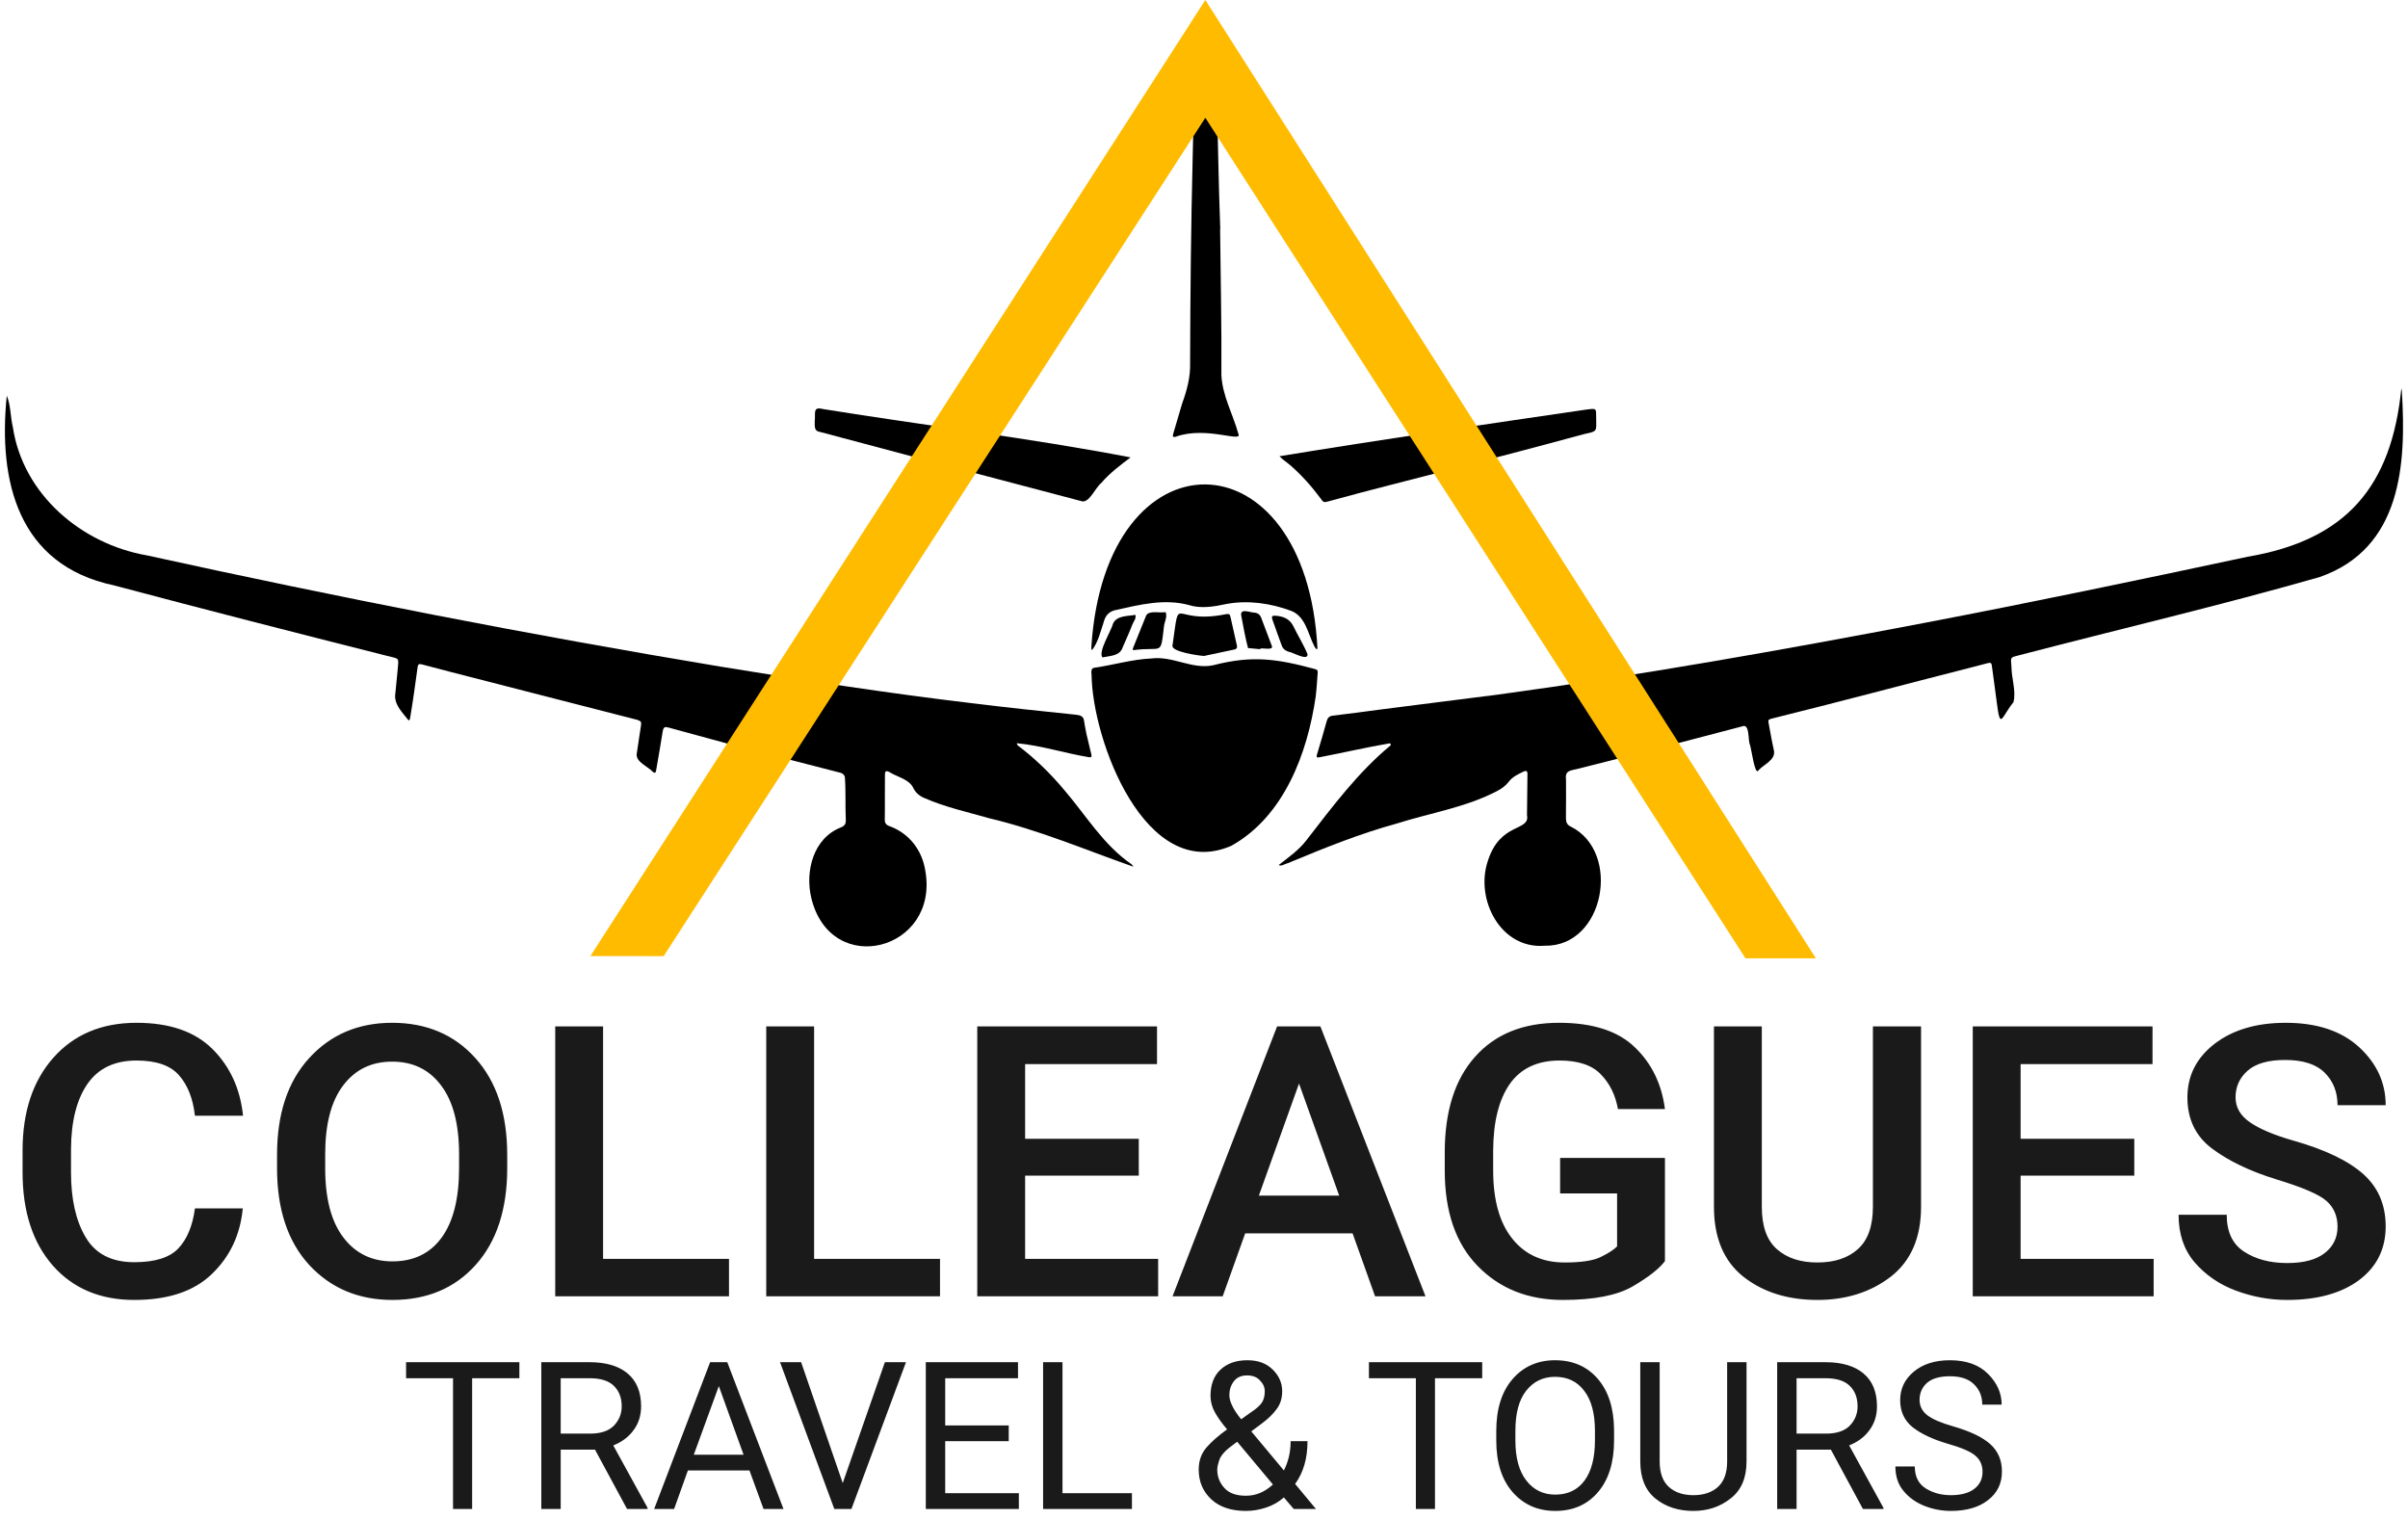
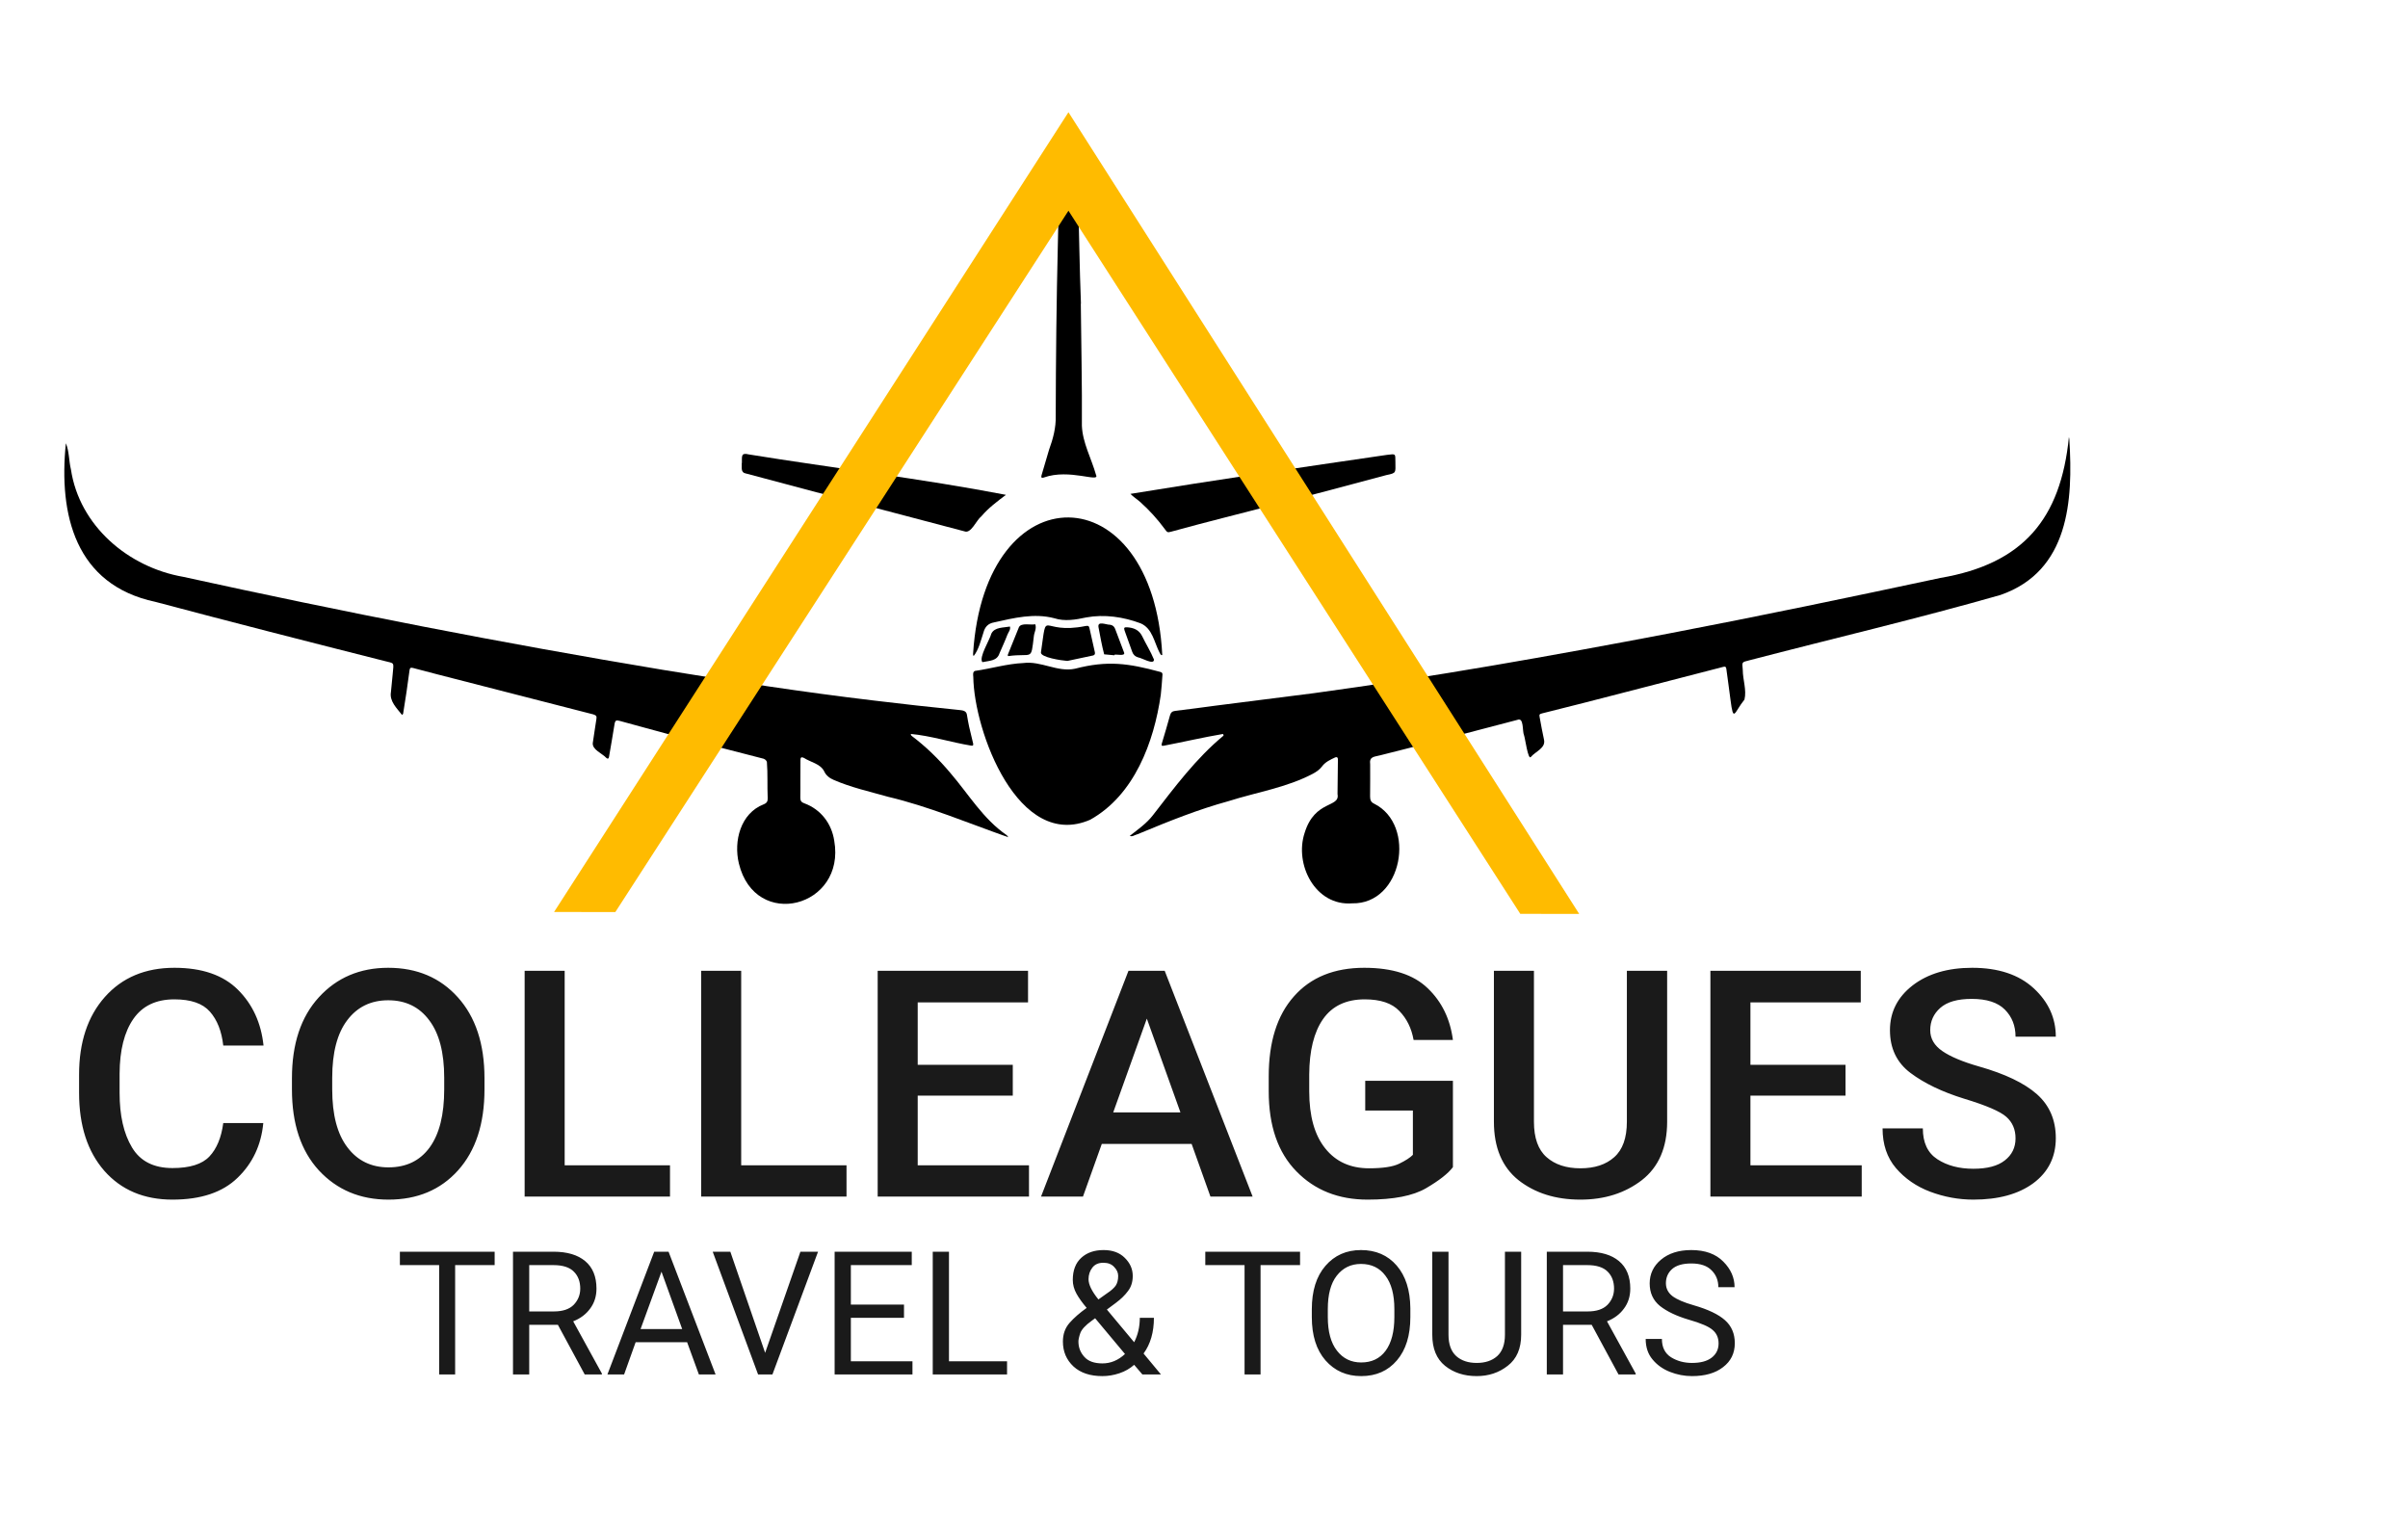
- <svg xmlns="http://www.w3.org/2000/svg" width="178.452" zoomAndPan="magnify" viewBox="0 0 133.839 84.414" height="112.552" preserveAspectRatio="xMidYMid" version="1.0" id="svg102">
+ <svg xmlns="http://www.w3.org/2000/svg" width="178.452" zoomAndPan="magnify" viewBox="-4 -2 160 90" overflow="visible" height="112.552" preserveAspectRatio="xMidYMid" version="1.0" id="svg102">
  <defs id="defs9">
    <clipPath id="cc31936032">
      <path d="m 99,26 h 54.777 V 54 H 99 Z m 0,0" clip-rule="nonzero" id="path5" />
    </clipPath>
    <clipPath id="55a5c9d1ec">
      <path d="M 37.527,26 H 93 V 54 H 37.527 Z m 0,0" clip-rule="nonzero" id="path6" />
    </clipPath>
    <clipPath id="440bdaf024">
      <path d="m 94,10.602 h 4 V 29 h -4 z m 0,0" clip-rule="nonzero" id="path7" />
    </clipPath>
  </defs>
  <g id="g1" transform="translate(0.2737112)" style="display:inline">
    <g clip-path="url(#cc31936032)" id="g90" transform="matrix(1.147147,0,0,1.147147,-43.08436,-8.688095)">
      <path fill="#000000" d="m 153.695,26.555 c 0,-0.055 -0.016,-0.109 -0.027,-0.164 -0.473,4.734 -2.645,7.34 -7.441,8.156 -5.227,1.117 -10.461,2.211 -15.715,3.215 -6.836,1.305 -13.691,2.523 -20.586,3.461 -1.91,0.25 -3.816,0.477 -5.723,0.727 -0.766,0.102 -1.531,0.207 -2.297,0.297 -0.18,0.02 -0.258,0.098 -0.305,0.262 -0.148,0.547 -0.312,1.086 -0.473,1.625 -0.035,0.117 -0.008,0.156 0.109,0.133 1.141,-0.219 2.273,-0.484 3.422,-0.68 0.035,0.004 0.051,0.074 0.039,0.098 -1.59,1.316 -2.82,2.973 -4.074,4.59 -0.371,0.488 -0.875,0.836 -1.352,1.211 0.141,0.066 0.254,-0.035 0.379,-0.07 0.09,-0.023 0.176,-0.066 0.262,-0.102 1.66,-0.691 3.332,-1.359 5.07,-1.836 1.633,-0.52 3.371,-0.785 4.895,-1.59 0.203,-0.109 0.387,-0.238 0.531,-0.426 0.191,-0.258 0.48,-0.387 0.762,-0.52 0.098,-0.043 0.156,0.004 0.156,0.109 -0.008,0.672 -0.016,1.344 -0.023,2.016 0.16,0.809 -1.305,0.316 -1.902,2.238 -0.613,1.84 0.621,4.262 2.754,4.09 2.906,0.062 3.738,-4.539 1.273,-5.77 -0.191,-0.086 -0.238,-0.223 -0.238,-0.418 0.008,-0.617 0.004,-1.238 0.004,-1.859 -0.062,-0.465 0.227,-0.434 0.582,-0.527 2.652,-0.664 5.297,-1.352 7.938,-2.051 0.398,-0.176 0.285,0.656 0.391,0.887 0.059,0.129 0.234,1.48 0.398,1.258 0.262,-0.312 0.867,-0.512 0.762,-0.992 -0.098,-0.434 -0.172,-0.871 -0.254,-1.309 -0.027,-0.156 -0.016,-0.18 0.148,-0.223 3.203,-0.793 6.395,-1.645 9.594,-2.461 0.301,-0.078 0.602,-0.156 0.902,-0.234 0.113,-0.023 0.148,-0.004 0.168,0.109 0.09,0.598 0.156,1.199 0.242,1.801 0.176,1.371 0.211,0.727 0.809,-0.012 0.137,-0.551 -0.098,-1.152 -0.098,-1.715 -0.039,-0.488 -0.078,-0.441 0.402,-0.566 4.84,-1.262 9.723,-2.406 14.531,-3.781 3.98,-1.387 4.199,-5.488 3.984,-8.977 z m 0,0" fill-opacity="1" fill-rule="nonzero" id="path89" />
    </g>
    <g clip-path="url(#55a5c9d1ec)" id="g91" transform="matrix(1.147147,0,0,1.147147,-43.08436,-8.688095)" style="stroke-width:0.25;stroke-dasharray:none">
      <path fill="#000000" d="M 92.125,49.434 C 90.773,48.5 89.93,47.066 88.879,45.844 c -0.668,-0.797 -1.414,-1.527 -2.246,-2.152 -0.027,-0.023 -0.035,-0.074 -0.051,-0.109 1.16,0.105 2.328,0.484 3.492,0.676 0.113,0.023 0.148,-0.016 0.125,-0.121 -0.078,-0.328 -0.16,-0.652 -0.234,-0.98 -0.051,-0.223 -0.086,-0.453 -0.125,-0.676 C 89.812,42.25 89.613,42.219 89.414,42.199 c -1.656,-0.168 -3.312,-0.348 -4.969,-0.551 -4.086,-0.484 -8.156,-1.113 -12.219,-1.777 -9.309,-1.547 -18.566,-3.363 -27.781,-5.387 -3.191,-0.555 -6.012,-2.957 -6.504,-6.219 -0.121,-0.496 -0.098,-1.055 -0.293,-1.52 -0.426,4.141 0.543,8.203 5.184,9.188 4.406,1.172 8.82,2.301 13.242,3.418 0.621,0.164 0.57,0.035 0.504,0.762 -0.031,0.348 -0.066,0.695 -0.102,1.043 -0.094,0.539 0.34,0.934 0.645,1.328 0.02,-0.027 0.059,-0.051 0.062,-0.078 0.141,-0.84 0.258,-1.676 0.371,-2.516 0.02,-0.133 0.066,-0.16 0.195,-0.129 0.473,0.121 0.941,0.25 1.414,0.371 3.008,0.781 6.027,1.539 9.039,2.32 0.172,0.062 0.199,0.098 0.176,0.262 -0.066,0.469 -0.148,0.93 -0.211,1.398 -0.035,0.387 0.551,0.602 0.785,0.859 0.086,0.074 0.141,0.047 0.156,-0.062 0.105,-0.625 0.219,-1.246 0.316,-1.871 0.039,-0.254 0.102,-0.266 0.316,-0.207 0.969,0.258 1.93,0.535 2.898,0.789 1.781,0.465 3.562,0.918 5.344,1.379 0.121,0.016 0.227,0.09 0.27,0.199 0.055,0.691 0.016,1.398 0.047,2.098 0.008,0.184 -0.047,0.289 -0.23,0.363 -1.348,0.523 -1.75,2.133 -1.441,3.422 C 77.574,55 82.84,53.629 82.152,49.762 82,48.77 81.375,47.953 80.422,47.602 80.25,47.547 80.184,47.449 80.188,47.273 c 0.008,-0.348 0.004,-0.699 0.004,-1.051 0,-0.375 0,-0.754 0.004,-1.129 0,-0.156 0.059,-0.191 0.203,-0.121 0.383,0.25 0.941,0.336 1.164,0.762 0.109,0.246 0.309,0.406 0.551,0.508 1.008,0.441 2.082,0.676 3.137,0.977 2.398,0.566 4.672,1.535 6.984,2.348 -0.035,-0.043 -0.062,-0.102 -0.109,-0.133 z m 0,0" fill-opacity="1" fill-rule="nonzero" id="path90" style="display:inline;stroke-width:0.25;stroke-dasharray:none" />
    </g>
    <path fill="#000000" d="m 72.966,37.368 c 0.009,-0.107 -0.045,-0.157 -0.157,-0.184 -2.111,-0.569 -3.486,-0.771 -5.646,-0.211 -1.161,0.255 -2.258,-0.529 -3.437,-0.376 -1.093,0.049 -2.142,0.372 -3.217,0.524 -0.157,0.054 -0.125,0.264 -0.112,0.394 0.045,3.63 2.993,11.566 7.766,9.495 2.935,-1.636 4.239,-5.158 4.692,-8.303 0.054,-0.444 0.076,-0.892 0.112,-1.34 z m 0,0" fill-opacity="1" fill-rule="nonzero" id="path91" style="display:inline;stroke-width:1.147" />
    <path fill="#000000" d="m 60.419,36.136 c 0.341,-0.43 0.475,-1.035 0.65,-1.555 0.099,-0.385 0.309,-0.614 0.717,-0.686 1.308,-0.291 2.653,-0.627 3.997,-0.273 0.681,0.224 1.429,0.094 2.115,-0.054 1.201,-0.224 2.478,-0.036 3.612,0.39 0.798,0.332 0.91,1.282 1.273,1.967 0.04,0.058 0.085,0.193 0.17,0.134 -0.609,-12.081 -11.799,-12.247 -12.569,-0.09 -0.009,0.063 0,0.117 0.036,0.166 z m 0,0" fill-opacity="1" fill-rule="nonzero" id="path92" style="display:inline;stroke-width:1.147" />
    <path fill="#000000" d="m 73.123,27.702 c 0.175,0.233 0.175,0.233 0.462,0.157 2.317,-0.641 4.656,-1.21 6.977,-1.824 2.433,-0.632 4.862,-1.273 7.286,-1.927 0.686,-0.139 0.596,-0.161 0.596,-0.856 -0.013,-0.565 0.058,-0.565 -0.574,-0.484 -5.682,0.829 -11.368,1.662 -17.032,2.59 0.193,0.202 0.43,0.345 0.632,0.524 0.618,0.547 1.165,1.156 1.654,1.819 z m 0,0" fill-opacity="1" fill-rule="nonzero" id="path93" style="display:inline;stroke-width:1.147" />
    <path fill="#000000" d="m 45.282,24.001 c 4.835,1.295 9.679,2.572 14.523,3.845 0.444,0.184 0.789,-0.739 1.129,-0.999 0.471,-0.556 1.062,-0.995 1.631,-1.425 -5.61,-1.08 -11.4,-1.766 -17.073,-2.684 -0.556,-0.139 -0.457,0.134 -0.471,0.574 -0.005,0 -0.005,0 -0.009,0 0.018,0.278 -0.09,0.627 0.269,0.69 z m 0,0" fill-opacity="1" fill-rule="nonzero" id="path94" style="display:inline;stroke-width:1.147" />
    <g clip-path="url(#440bdaf024)" id="g95" transform="matrix(1.147147,0,0,1.147147,-43.08436,-8.688095)">
      <path fill="#000000" d="m 94.297,28.73 c 1.484,-0.531 3.258,0.324 3.02,-0.148 -0.266,-0.953 -0.781,-1.859 -0.82,-2.855 0.016,-2.355 -0.039,-4.707 -0.062,-7.062 0.004,0 0.008,0 0.008,0 -0.082,-2.113 -0.109,-4.227 -0.164,-6.336 -0.07,-0.559 0.215,-1.641 -0.578,-1.727 -0.449,0.016 -0.527,0.59 -0.512,0.957 -0.027,1.199 -0.059,2.395 -0.082,3.594 -0.082,3.336 -0.117,6.672 -0.125,10.008 0.02,0.688 -0.156,1.328 -0.387,1.965 -0.148,0.492 -0.293,0.98 -0.434,1.473 -0.039,0.137 0,0.172 0.137,0.133 z m 0,0" fill-opacity="1" fill-rule="nonzero" id="path95" />
    </g>
    <path fill="#000000" d="m 67.862,34.137 c -3.074,0.623 -2.523,-1.304 -2.971,1.761 -0.018,0.323 1.362,0.533 1.757,0.56 0.497,-0.107 1.102,-0.233 1.707,-0.363 0.107,-0.022 0.143,-0.107 0.121,-0.211 -0.117,-0.524 -0.233,-1.053 -0.354,-1.577 -0.04,-0.179 -0.076,-0.197 -0.26,-0.17 z m 0,0" fill-opacity="1" fill-rule="nonzero" id="path96" style="display:inline;stroke-width:1.147" />
    <path fill="#000000" d="m 62.722,36.136 c 1.627,-0.224 1.501,0.372 1.698,-1.317 0.027,-0.264 0.197,-0.515 0.094,-0.798 -0.309,0.067 -0.928,-0.117 -1.084,0.193 -0.242,0.6 -0.484,1.196 -0.726,1.797 -0.027,0.067 -0.018,0.121 0.018,0.125 z m 0,0" fill-opacity="1" fill-rule="nonzero" id="path99" style="display:inline;stroke-width:1.147" />
    <path fill="#000000" d="m 69.479,34.052 c -0.242,0.013 -0.847,-0.287 -0.762,0.17 0.112,0.6 0.22,1.205 0.376,1.797 0.229,0.018 0.457,0.04 0.681,0.063 0,-0.013 0.005,-0.022 0.005,-0.036 0.143,-0.04 0.699,0.107 0.645,-0.125 -0.202,-0.533 -0.408,-1.066 -0.605,-1.6 -0.063,-0.157 -0.17,-0.246 -0.341,-0.269 z m 0,0" fill-opacity="1" fill-rule="nonzero" id="path100" style="display:inline;stroke-width:1.147" />
    <path fill="#000000" d="m 62.834,34.173 c -0.421,0.081 -1.022,0.027 -1.237,0.471 -0.107,0.417 -0.851,1.586 -0.596,1.895 0.471,-0.103 0.972,-0.067 1.138,-0.591 0.175,-0.412 0.367,-0.816 0.524,-1.232 0.067,-0.175 0.224,-0.327 0.17,-0.542 z m 0,0" fill-opacity="1" fill-rule="nonzero" id="path101" style="display:inline;stroke-width:1.147" />
    <path fill="#000000" d="m 70.963,35.867 c 0.067,0.188 0.197,0.3 0.394,0.358 0.211,0.018 1.062,0.538 1.044,0.139 -0.22,-0.538 -0.538,-1.04 -0.793,-1.568 -0.206,-0.408 -0.569,-0.547 -0.995,-0.574 -0.184,-0.009 -0.224,0.031 -0.166,0.211 0.166,0.479 0.341,0.954 0.515,1.434 z m 0,0" fill-opacity="1" fill-rule="nonzero" id="path102" style="display:inline;stroke-width:1.147" />
    <path id="path104" style="display:inline;fill:#ffbb00;fill-opacity:1;stroke-width:1.096" d="m 66.72,0 -34.179,53.139 4.072,0.003 30.107,-46.597 30.022,46.718 3.914,0.003 z" />
  </g>
  <g id="g2">
-     <text xml:space="preserve" style="font-style:normal;font-variant:normal;font-weight:500;font-stretch:normal;font-size:21.376px;line-height:17.587px;font-family:Roboto;-inkscape-font-specification:'Roboto Medium';text-align:start;writing-mode:lr-tb;direction:ltr;text-anchor:start;display:inline;fill:none;fill-opacity:1;stroke:none;stroke-width:1.002" x="0.175" y="73.009" id="text125" transform="scale(1.013351,0.9868247)">
-       <tspan id="tspan125" style="font-style:normal;font-variant:normal;font-weight:500;font-stretch:normal;font-size:21.376px;line-height:17.587px;font-family:Roboto;-inkscape-font-specification:'Roboto Medium';fill:#1a1a1a;stroke-width:1.002" x="0.175" y="73.009">COLLEAGUES</tspan>
+     <text xml:space="preserve" style="font-style:normal;font-variant:normal;font-weight:500;font-stretch:normal;font-size:21.376px;line-height:17.587px;font-family:Roboto;-inkscape-font-specification:'Roboto Medium';text-align:start;writing-mode:lr-tb;direction:ltr;text-anchor:start;display:inline;fill:none;fill-opacity:1;stroke:none;stroke-width:1.002" x="0.175" y="73.009" id="text125" transform="scale(1.013351,0.9868247)" textLength="128" lengthAdjust="spacingAndGlyphs">
+       <tspan id="tspan125" style="font-style:normal;font-variant:normal;font-weight:500;font-stretch:normal;font-size:21.376px;line-height:17.587px;font-family:Roboto;-inkscape-font-specification:'Roboto Medium';fill:#1a1a1a;stroke-width:1.002" x="0.175" y="73.009" textLength="128" lengthAdjust="spacingAndGlyphs">COLLEAGUES</tspan>
    </text>
    <text xml:space="preserve" style="font-style:normal;font-variant:normal;font-weight:500;font-stretch:normal;font-size:11.472px;line-height:7.287px;font-family:Poppins;-inkscape-font-specification:'Poppins Medium';text-align:start;writing-mode:lr-tb;direction:ltr;text-anchor:start;display:inline;fill:#1a1a1a;fill-opacity:1;stroke:none;stroke-width:0;stroke-dasharray:none" x="22.288" y="83.866" id="text126">
      <tspan id="tspan126" style="font-style:normal;font-variant:normal;font-weight:normal;font-stretch:normal;font-size:11.472px;font-family:Roboto;-inkscape-font-specification:Roboto;stroke-width:0" x="22.288" y="83.866">TRAVEL &amp; TOURS</tspan>
    </text>
  </g>
</svg>
